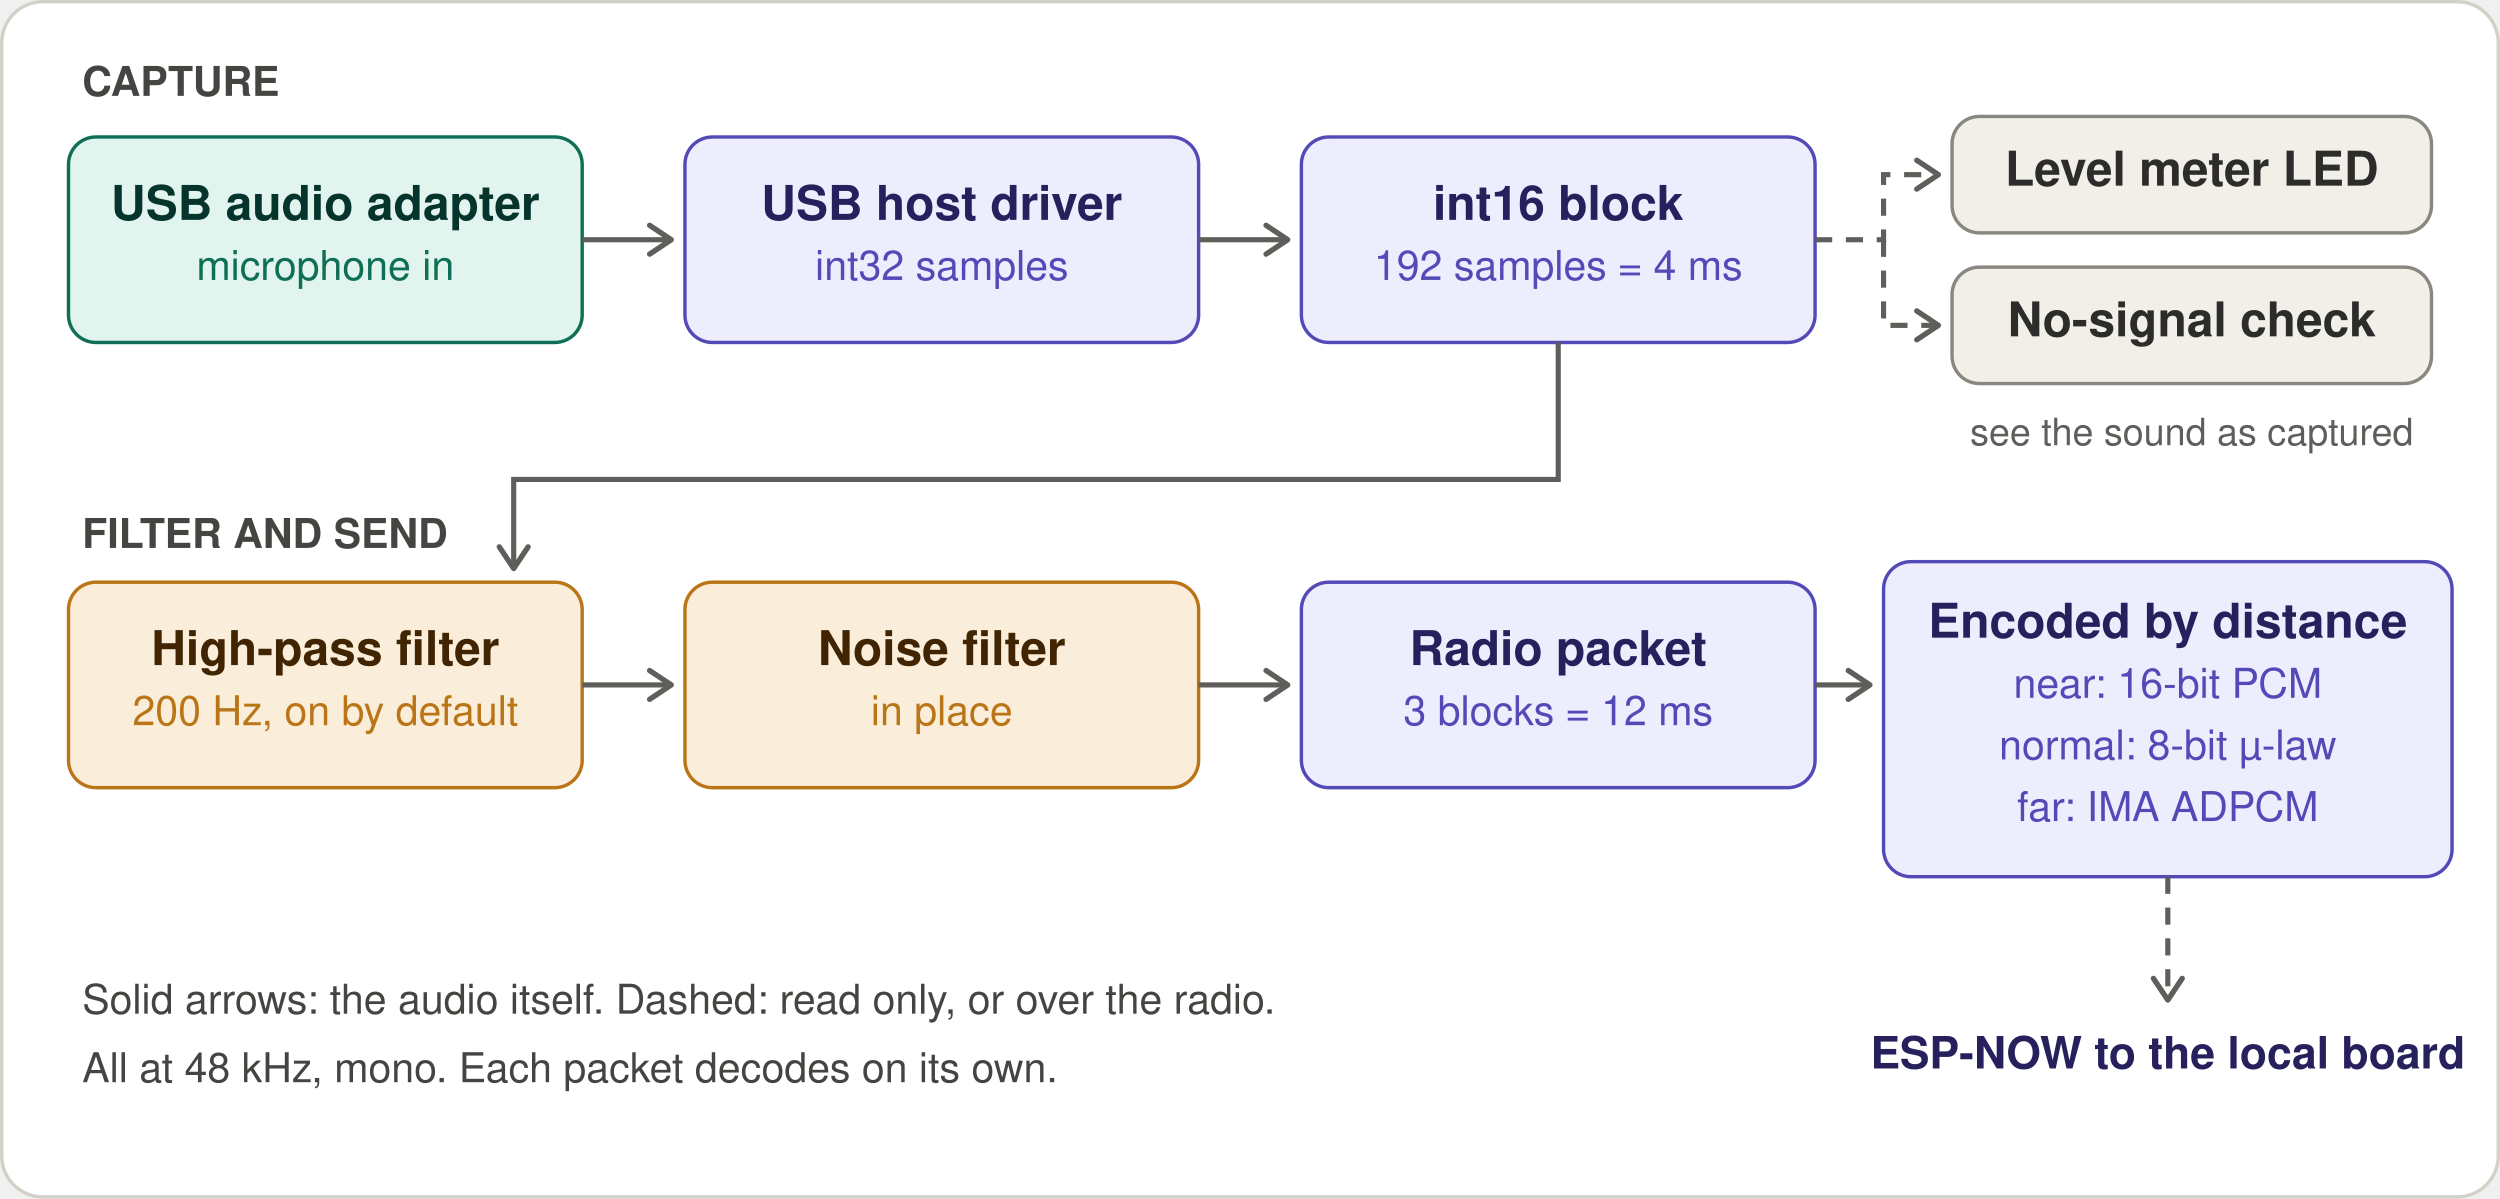
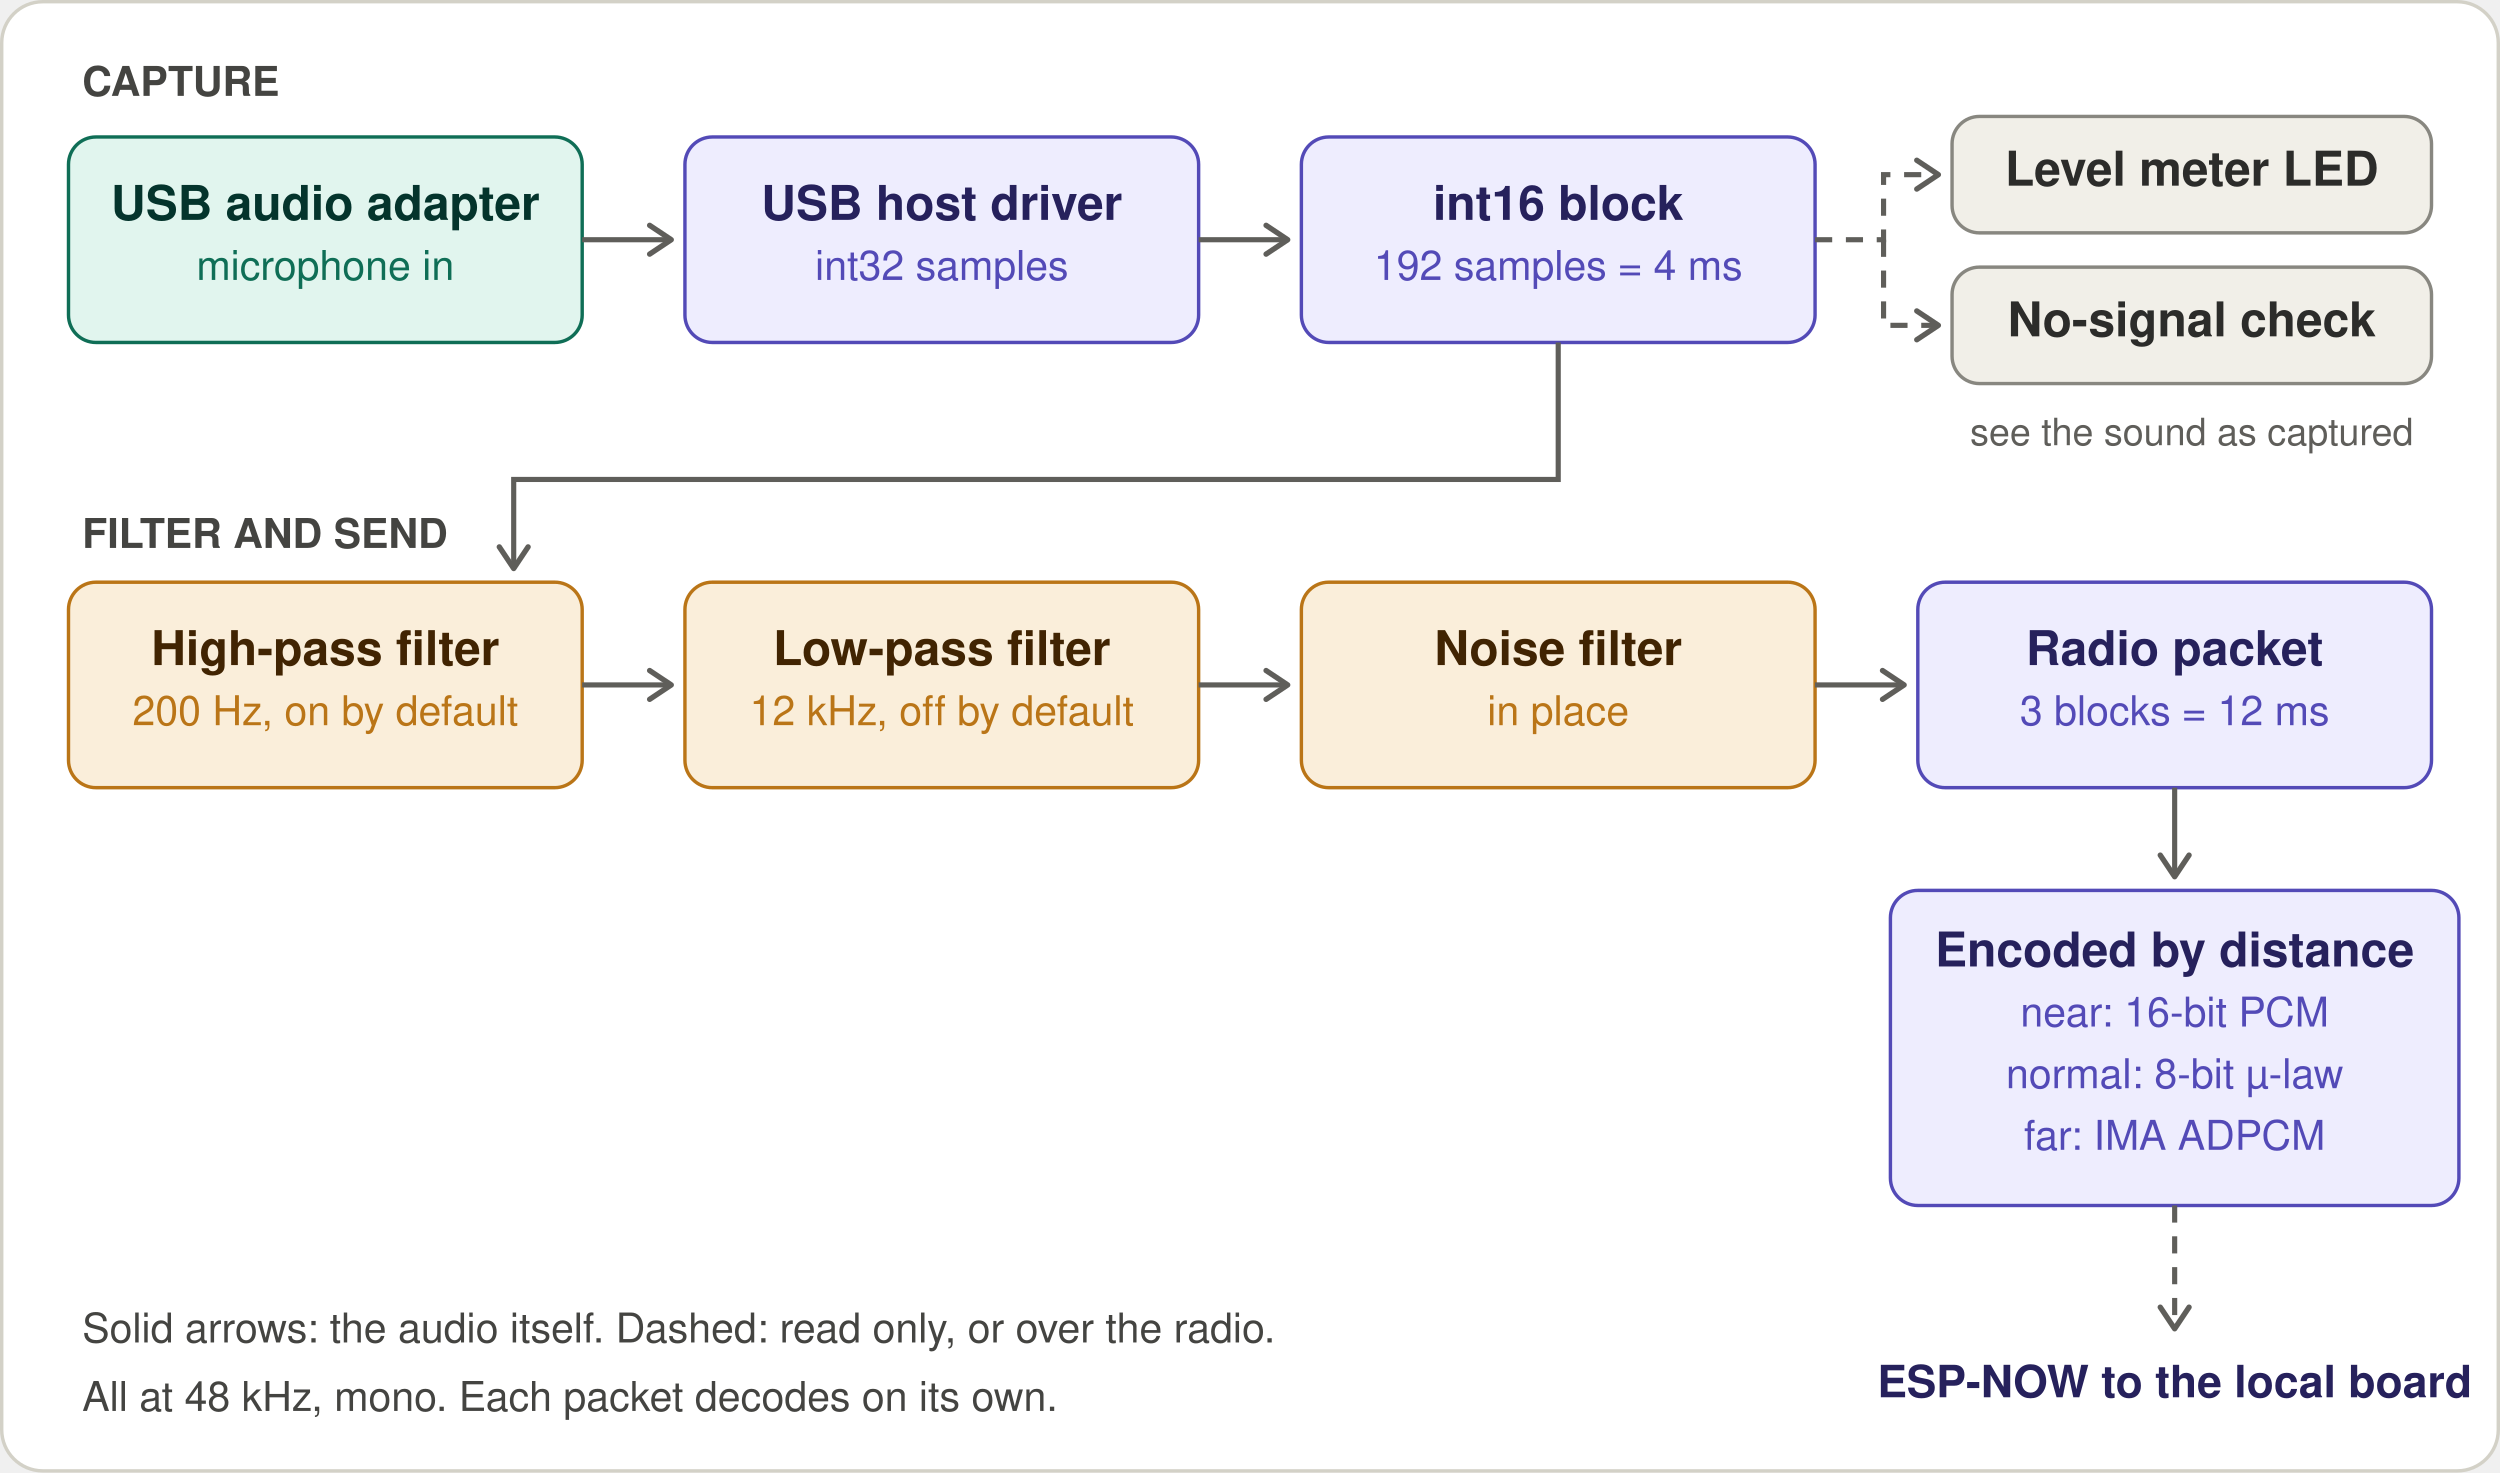
- <svg xmlns="http://www.w3.org/2000/svg" width="730" height="350" viewBox="0 0 730 350" font-family="-apple-system, Segoe UI, Helvetica, Arial, sans-serif" role="img">
+ <svg xmlns="http://www.w3.org/2000/svg" width="730" height="430" viewBox="0 0 730 430" font-family="-apple-system, Segoe UI, Helvetica, Arial, sans-serif" role="img">
  <defs>
    <marker id="a" viewBox="0 0 10 10" refX="8" refY="5" markerWidth="7" markerHeight="7" orient="auto-start-reverse">
      <path d="M2 1L8 5L2 9" fill="none" stroke="#5F5E5A" stroke-width="1.5" stroke-linecap="round" stroke-linejoin="round" />
    </marker>
  </defs>
-   <rect x="0.5" y="0.5" width="729" height="349" rx="12" fill="#FFFFFF" stroke="#D3D1C7" />
+   <rect x="0.5" y="0.5" width="729" height="429" rx="12" fill="#FFFFFF" stroke="#D3D1C7" />
  <text x="24" y="28" font-size="12" font-weight="600" fill="#444441">CAPTURE</text>
  <rect x="20" y="40" width="150" height="60" rx="8" fill="#E1F5EE" stroke="#0F6E56" stroke-width="1" />
  <text x="95.0" y="61.0" text-anchor="middle" dominant-baseline="central" font-size="14" font-weight="600" fill="#04342C">USB audio adapter</text>
  <text x="95.0" y="79.0" text-anchor="middle" dominant-baseline="central" font-size="12" fill="#0F6E56">microphone in</text>
  <rect x="200" y="40" width="150" height="60" rx="8" fill="#EEEDFE" stroke="#534AB7" stroke-width="1" />
  <text x="275.0" y="61.0" text-anchor="middle" dominant-baseline="central" font-size="14" font-weight="600" fill="#26215C">USB host driver</text>
  <text x="275.0" y="79.0" text-anchor="middle" dominant-baseline="central" font-size="12" fill="#534AB7">int32 samples</text>
  <rect x="380" y="40" width="150" height="60" rx="8" fill="#EEEDFE" stroke="#534AB7" stroke-width="1" />
  <text x="455.0" y="61.0" text-anchor="middle" dominant-baseline="central" font-size="14" font-weight="600" fill="#26215C">int16 block</text>
  <text x="455.0" y="79.0" text-anchor="middle" dominant-baseline="central" font-size="12" fill="#534AB7">192 samples = 4 ms</text>
  <line x1="170" y1="70" x2="196" y2="70" stroke="#5F5E5A" stroke-width="1.5" marker-end="url(#a)" />
  <line x1="350" y1="70" x2="376" y2="70" stroke="#5F5E5A" stroke-width="1.5" marker-end="url(#a)" />
  <rect x="570" y="34" width="140" height="34" rx="8" fill="#F1EFE8" stroke="#888780" stroke-width="1" />
  <text x="640.0" y="51.0" text-anchor="middle" dominant-baseline="central" font-size="14" font-weight="600" fill="#2C2C2A">Level meter LED</text>
  <rect x="570" y="78" width="140" height="34" rx="8" fill="#F1EFE8" stroke="#888780" stroke-width="1" />
  <text x="640.0" y="95.0" text-anchor="middle" dominant-baseline="central" font-size="14" font-weight="600" fill="#2C2C2A">No-signal check</text>
  <path d="M530 70 H550 V51 H566" fill="none" stroke="#5F5E5A" stroke-width="1.5" stroke-dasharray="5 4" marker-end="url(#a)" />
  <path d="M550 70 V95 H566" fill="none" stroke="#5F5E5A" stroke-width="1.5" stroke-dasharray="5 4" marker-end="url(#a)" />
  <text x="640" y="130" text-anchor="middle" font-size="11" fill="#5F5E5A">see the sound as captured</text>
  <path d="M455 100 V140 H150 V166" fill="none" stroke="#5F5E5A" stroke-width="1.5" marker-end="url(#a)" />
  <text x="24" y="160" font-size="12" font-weight="600" fill="#444441">FILTER AND SEND</text>
  <rect x="20" y="170" width="150" height="60" rx="8" fill="#FAEEDA" stroke="#BA7517" stroke-width="1" />
  <text x="95.0" y="191.0" text-anchor="middle" dominant-baseline="central" font-size="14" font-weight="600" fill="#412402">High-pass filter</text>
  <text x="95.0" y="209.0" text-anchor="middle" dominant-baseline="central" font-size="12" fill="#BA7517">200 Hz, on by default</text>
  <rect x="200" y="170" width="150" height="60" rx="8" fill="#FAEEDA" stroke="#BA7517" stroke-width="1" />
-   <text x="275.0" y="191.0" text-anchor="middle" dominant-baseline="central" font-size="14" font-weight="600" fill="#412402">Noise filter</text>
-   <text x="275.0" y="209.0" text-anchor="middle" dominant-baseline="central" font-size="12" fill="#BA7517">in place</text>
-   <rect x="380" y="170" width="150" height="60" rx="8" fill="#EEEDFE" stroke="#534AB7" stroke-width="1" />
-   <text x="455.0" y="191.0" text-anchor="middle" dominant-baseline="central" font-size="14" font-weight="600" fill="#26215C">Radio packet</text>
-   <text x="455.0" y="209.0" text-anchor="middle" dominant-baseline="central" font-size="12" fill="#534AB7">3 blocks = 12 ms</text>
-   <rect x="550" y="164" width="166" height="92" rx="8" fill="#EEEDFE" stroke="#534AB7" stroke-width="1" />
-   <text x="633.0" y="183.0" text-anchor="middle" dominant-baseline="central" font-size="14" font-weight="600" fill="#26215C">Encoded by distance</text>
-   <text x="633.0" y="201.0" text-anchor="middle" dominant-baseline="central" font-size="12" fill="#534AB7">near: 16-bit PCM</text>
-   <text x="633.0" y="219.0" text-anchor="middle" dominant-baseline="central" font-size="12" fill="#534AB7">normal: 8-bit µ-law</text>
-   <text x="633.0" y="237.0" text-anchor="middle" dominant-baseline="central" font-size="12" fill="#534AB7">far: IMA ADPCM</text>
+   <text x="275.0" y="191.0" text-anchor="middle" dominant-baseline="central" font-size="14" font-weight="600" fill="#412402">Low-pass filter</text>
+   <text x="275.0" y="209.0" text-anchor="middle" dominant-baseline="central" font-size="12" fill="#BA7517">12 kHz, off by default</text>
+   <rect x="380" y="170" width="150" height="60" rx="8" fill="#FAEEDA" stroke="#BA7517" stroke-width="1" />
+   <text x="455.0" y="191.0" text-anchor="middle" dominant-baseline="central" font-size="14" font-weight="600" fill="#412402">Noise filter</text>
+   <text x="455.0" y="209.0" text-anchor="middle" dominant-baseline="central" font-size="12" fill="#BA7517">in place</text>
+   <rect x="560" y="170" width="150" height="60" rx="8" fill="#EEEDFE" stroke="#534AB7" stroke-width="1" />
+   <text x="635.0" y="191.0" text-anchor="middle" dominant-baseline="central" font-size="14" font-weight="600" fill="#26215C">Radio packet</text>
+   <text x="635.0" y="209.0" text-anchor="middle" dominant-baseline="central" font-size="12" fill="#534AB7">3 blocks = 12 ms</text>
+   <rect x="552" y="260" width="166" height="92" rx="8" fill="#EEEDFE" stroke="#534AB7" stroke-width="1" />
+   <text x="635.0" y="279.0" text-anchor="middle" dominant-baseline="central" font-size="14" font-weight="600" fill="#26215C">Encoded by distance</text>
+   <text x="635.0" y="297.0" text-anchor="middle" dominant-baseline="central" font-size="12" fill="#534AB7">near: 16-bit PCM</text>
+   <text x="635.0" y="315.0" text-anchor="middle" dominant-baseline="central" font-size="12" fill="#534AB7">normal: 8-bit µ-law</text>
+   <text x="635.0" y="333.0" text-anchor="middle" dominant-baseline="central" font-size="12" fill="#534AB7">far: IMA ADPCM</text>
  <line x1="170" y1="200" x2="196" y2="200" stroke="#5F5E5A" stroke-width="1.5" marker-end="url(#a)" />
  <line x1="350" y1="200" x2="376" y2="200" stroke="#5F5E5A" stroke-width="1.5" marker-end="url(#a)" />
-   <line x1="530" y1="200" x2="546" y2="200" stroke="#5F5E5A" stroke-width="1.5" marker-end="url(#a)" />
-   <line x1="633" y1="256" x2="633" y2="292" stroke="#5F5E5A" stroke-width="1.5" stroke-dasharray="5 4" marker-end="url(#a)" />
-   <text x="633" y="312" text-anchor="middle" font-size="13" font-weight="600" fill="#26215C">ESP-NOW to the local board</text>
-   <text x="24" y="296" font-size="12" fill="#444441">Solid arrows: the audio itself. Dashed: read only, or over the radio.</text>
-   <text x="24" y="316" font-size="12" fill="#444441">All at 48 kHz, mono. Each packet decodes on its own.</text>
+   <line x1="530" y1="200" x2="556" y2="200" stroke="#5F5E5A" stroke-width="1.5" marker-end="url(#a)" />
+   <line x1="635" y1="230" x2="635" y2="256" stroke="#5F5E5A" stroke-width="1.5" marker-end="url(#a)" />
+   <line x1="635" y1="352" x2="635" y2="388" stroke="#5F5E5A" stroke-width="1.5" stroke-dasharray="5 4" marker-end="url(#a)" />
+   <text x="635" y="408" text-anchor="middle" font-size="13" font-weight="600" fill="#26215C">ESP-NOW to the local board</text>
+   <text x="24" y="392" font-size="12" fill="#444441">Solid arrows: the audio itself. Dashed: read only, or over the radio.</text>
+   <text x="24" y="412" font-size="12" fill="#444441">All at 48 kHz, mono. Each packet decodes on its own.</text>
</svg>
